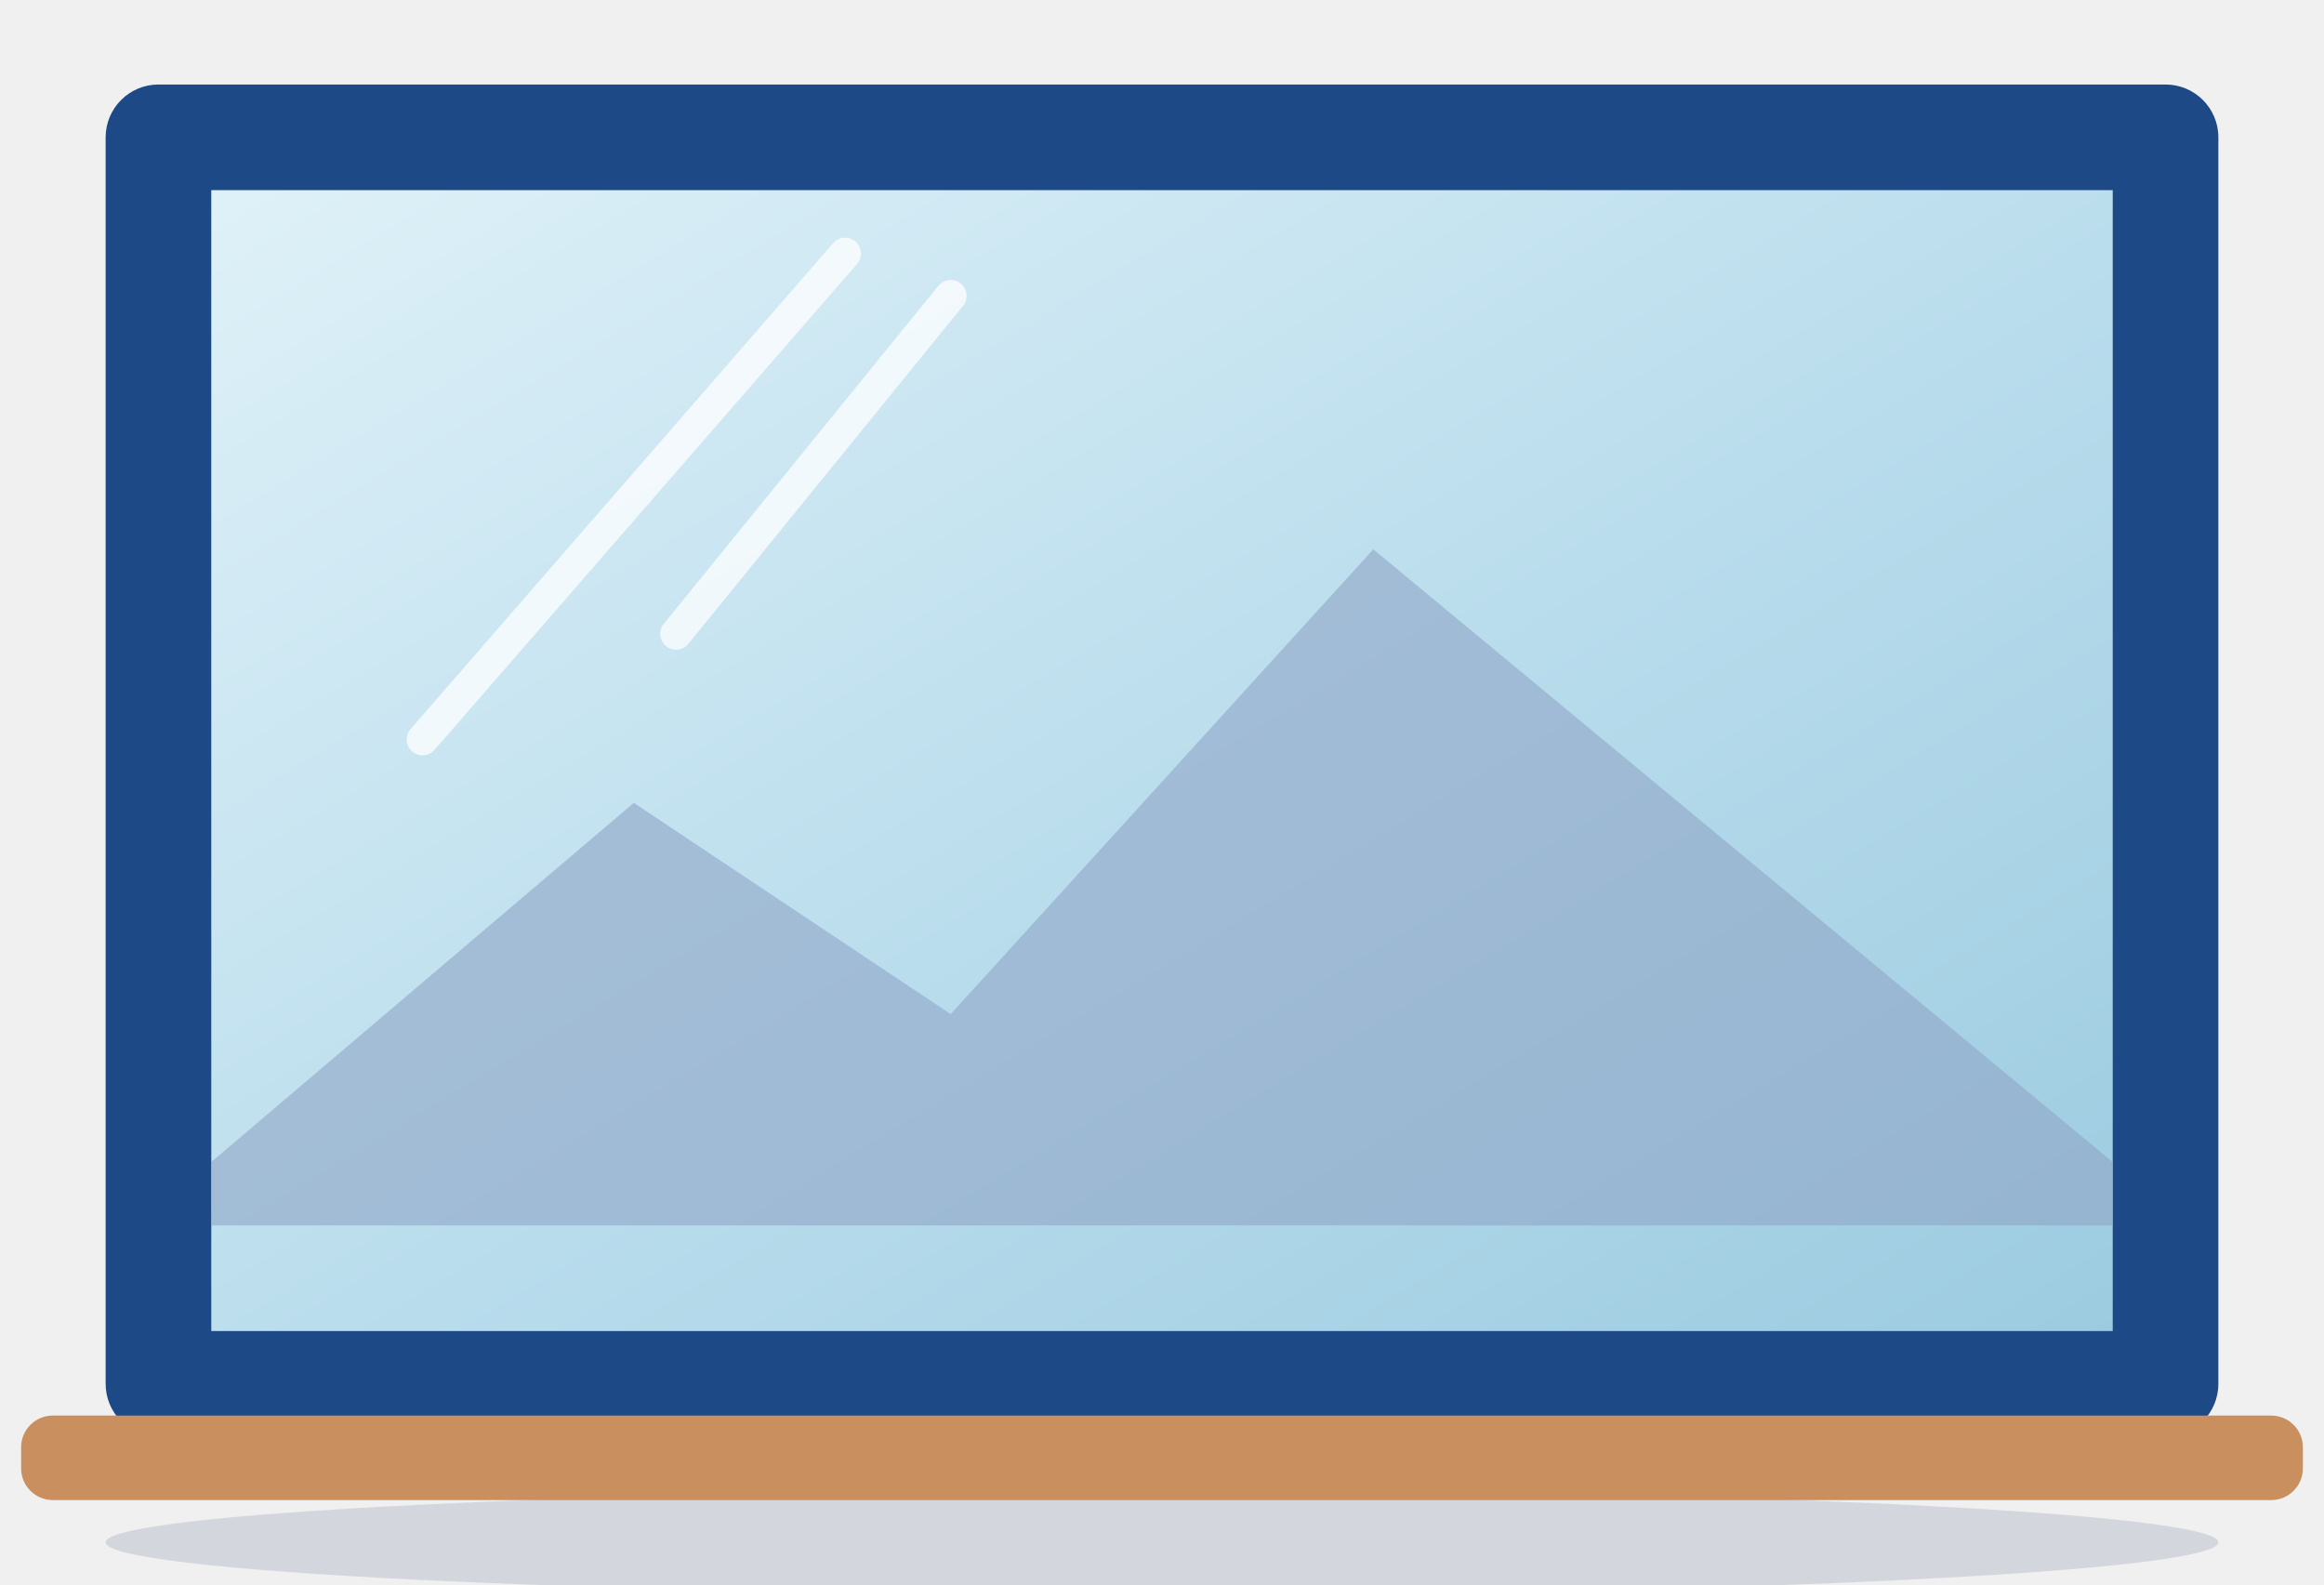
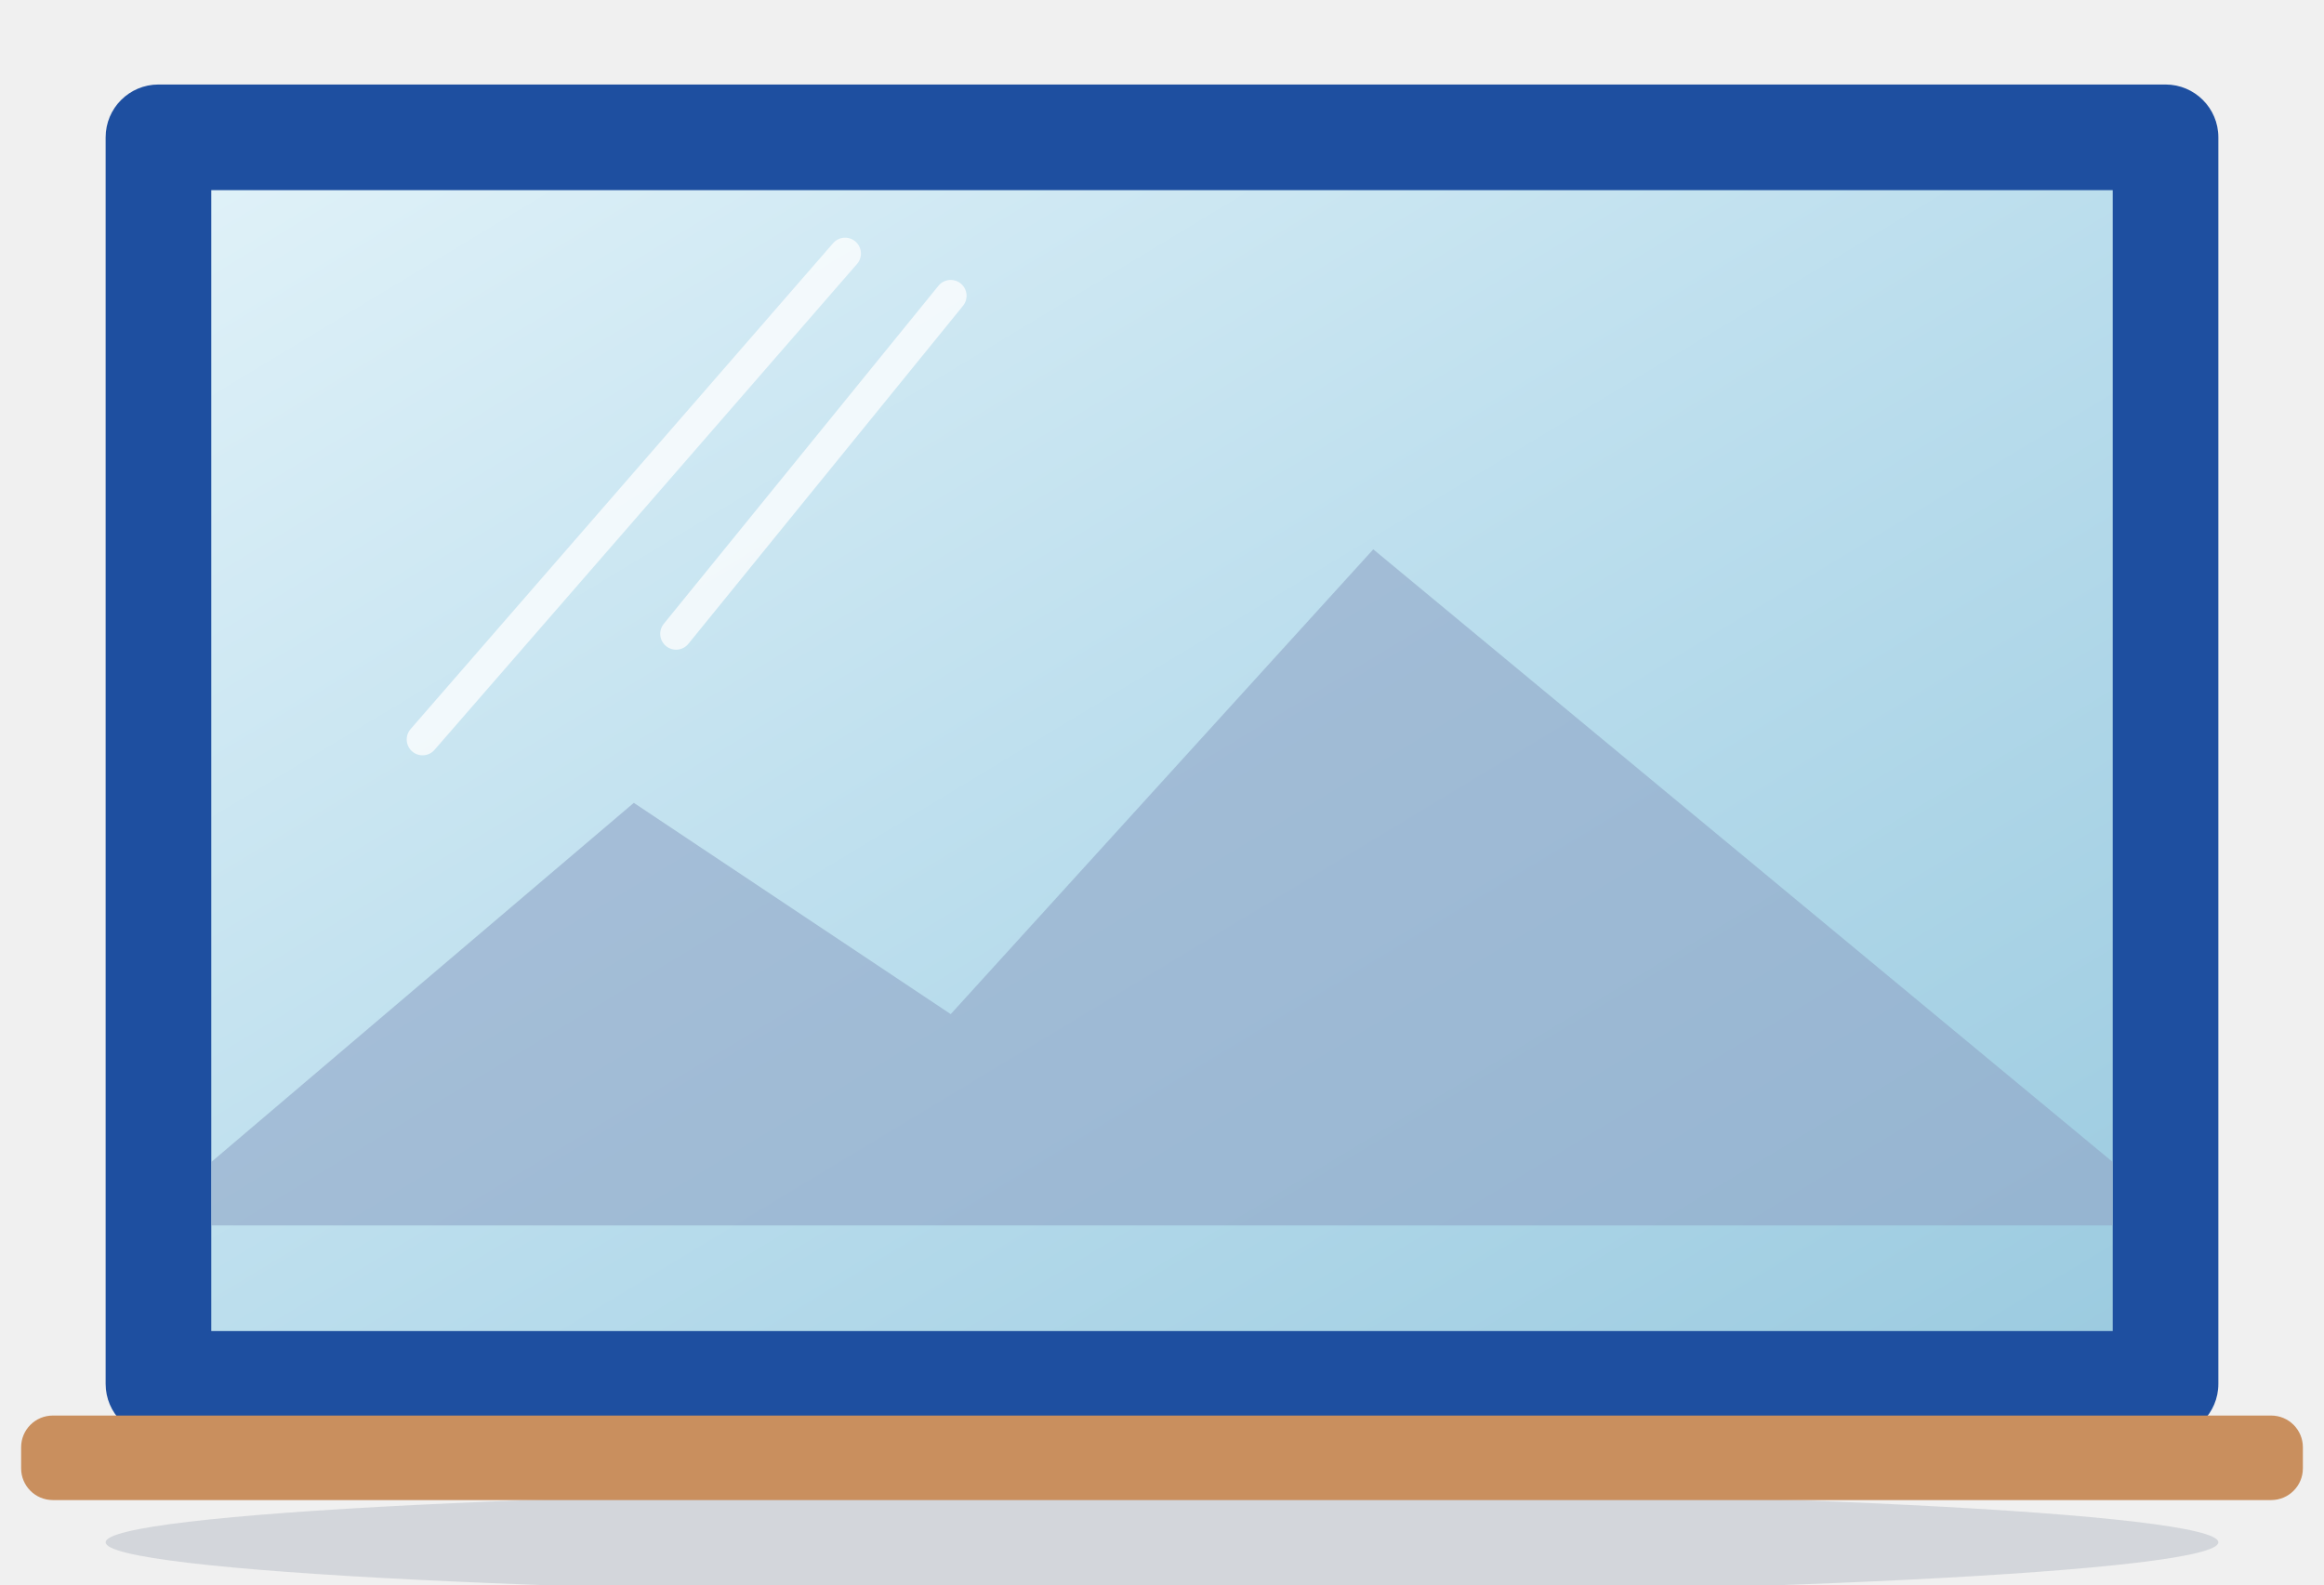
<svg xmlns="http://www.w3.org/2000/svg" viewBox="0 0 220 150">
  <defs>
    <linearGradient id="gl" x1="0" y1="0" x2="1" y2="1">
      <stop offset="0" stop-color="#dff1f8" />
      <stop offset=".55" stop-color="#b8dcec" />
      <stop offset="1" stop-color="#9ccbe0" />
    </linearGradient>
  </defs>
-   <ellipse cx="110" cy="146" rx="100" ry="5" fill="#12305a" opacity=".13" />
-   <rect x="10" y="8" width="200" height="128" rx="5" fill="#1d4a86" />
+   <ellipse cx="110" cy="146" rx="100" ry="5" fill="#12284a" opacity=".13" />
+   <rect x="10" y="8" width="200" height="128" rx="5" fill="#1e4fa0" />
  <rect x="20" y="18" width="180" height="108" fill="url(#gl)" />
  <path d="M20 110l40-34 30 20 40-44 70 58v6H20z" fill="#8fa5c6" opacity=".6" />
  <path d="M40 70l40-46M64 60l26-32" stroke="#fff" stroke-width="3" stroke-linecap="round" opacity=".75" />
  <rect x="2" y="134" width="216" height="8" rx="3" fill="#c98f5e" />
</svg>
